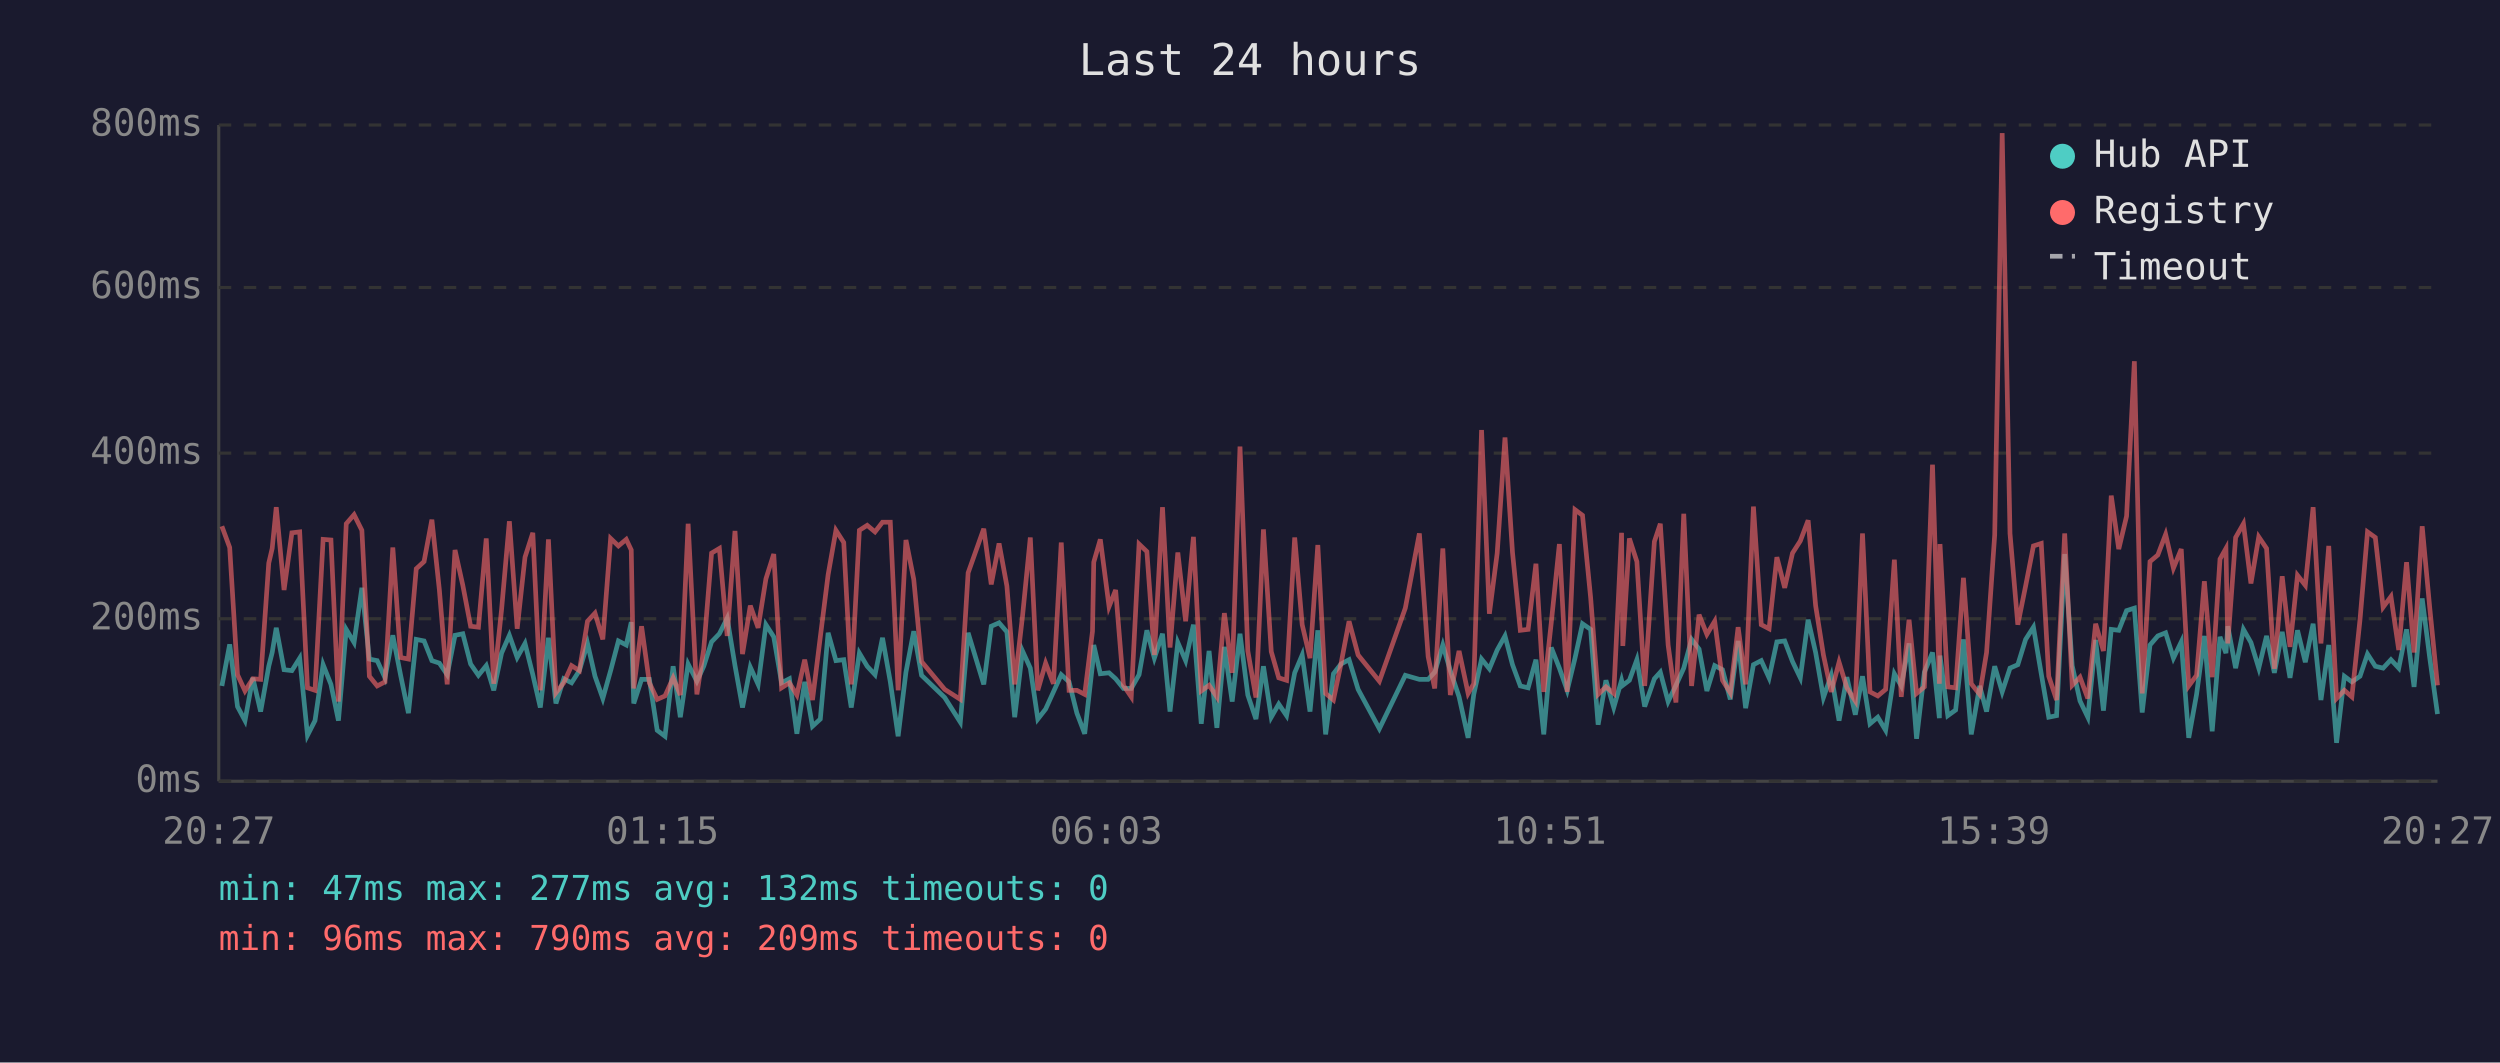
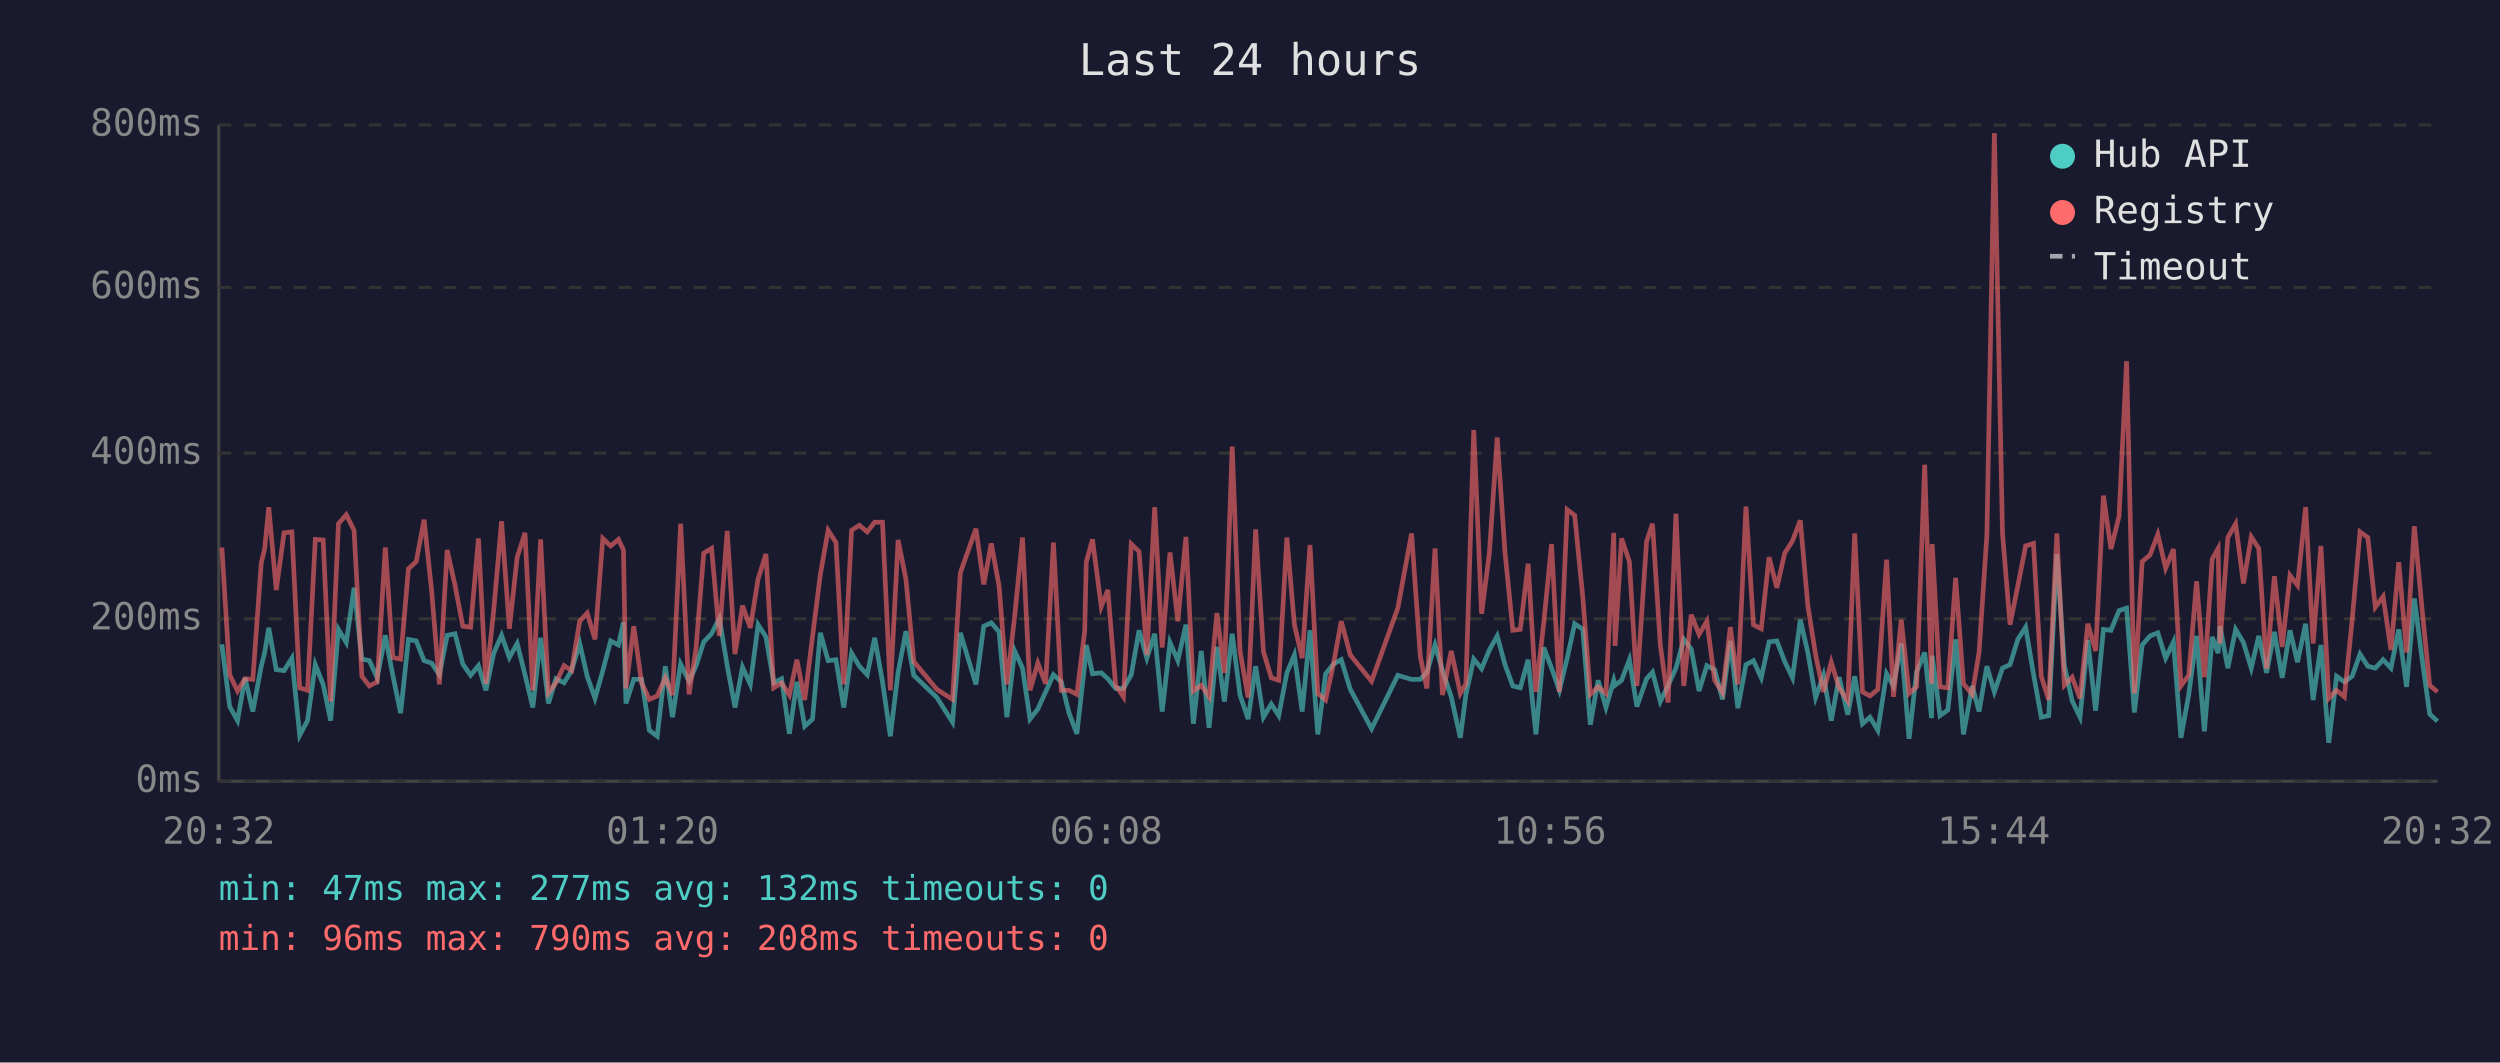
<svg xmlns="http://www.w3.org/2000/svg" viewBox="0 0 800 340" font-family="monospace" font-size="12">
  <rect width="800" height="340" fill="#1a1a2e" />
  <text x="400" y="24" fill="#e0e0e0" font-size="14" text-anchor="middle">Last 24 hours</text>
  <line x1="70" y1="40" x2="70" y2="250" stroke="#444" stroke-width="1" />
  <line x1="70" y1="250" x2="780" y2="250" stroke="#444" stroke-width="1" />
  <line x1="70" y1="250" x2="780" y2="250" stroke="#333" stroke-width="1" stroke-dasharray="4" />
  <text x="65" y="250" fill="#888" text-anchor="end" dominant-baseline="middle">0ms</text>
  <line x1="70" y1="198" x2="780" y2="198" stroke="#333" stroke-width="1" stroke-dasharray="4" />
  <text x="65" y="198" fill="#888" text-anchor="end" dominant-baseline="middle">200ms</text>
  <line x1="70" y1="145" x2="780" y2="145" stroke="#333" stroke-width="1" stroke-dasharray="4" />
  <text x="65" y="145" fill="#888" text-anchor="end" dominant-baseline="middle">400ms</text>
  <line x1="70" y1="92" x2="780" y2="92" stroke="#333" stroke-width="1" stroke-dasharray="4" />
  <text x="65" y="92" fill="#888" text-anchor="end" dominant-baseline="middle">600ms</text>
  <line x1="70" y1="40" x2="780" y2="40" stroke="#333" stroke-width="1" stroke-dasharray="4" />
  <text x="65" y="40" fill="#888" text-anchor="end" dominant-baseline="middle">800ms</text>
-   <text x="70" y="270" fill="#888" text-anchor="middle">20:27</text>
-   <text x="212" y="270" fill="#888" text-anchor="middle">01:15</text>
-   <text x="354" y="270" fill="#888" text-anchor="middle">06:03</text>
-   <text x="496" y="270" fill="#888" text-anchor="middle">10:51</text>
-   <text x="638" y="270" fill="#888" text-anchor="middle">15:39</text>
-   <text x="780" y="270" fill="#888" text-anchor="middle">20:27</text>
-   <polyline points="71.0,219.5 73.5,206.2 76.0,226.1 78.4,230.6 80.9,216.9 83.4,227.7 86.0,213.2 87.1,208.8 88.4,200.9 90.9,214.3 93.4,214.6 95.9,210.6 98.4,235.3 100.8,230.6 103.4,212.7 105.9,219.0 108.3,230.6 110.8,201.4 113.3,205.6 115.8,188.1 118.2,210.9 120.7,211.4 123.2,216.9 125.7,203.3 128.2,216.1 130.7,228.2 133.2,204.6 135.7,205.1 138.2,211.4 140.6,212.2 143.1,215.9 145.6,203.3 148.1,202.8 150.6,212.5 153.1,216.1 155.6,213.0 158.0,220.9 160.5,209.0 163.0,203.3 165.5,210.4 168.0,205.9 170.5,215.9 172.9,226.4 175.5,204.1 177.9,225.1 180.4,217.2 182.9,218.5 185.4,214.6 188.0,205.9 190.4,216.4 192.9,223.5 195.4,214.6 197.9,205.1 200.4,206.4 202.0,199.1 202.8,225.1 205.3,217.4 207.8,217.4 210.3,233.7 212.8,235.6 215.4,213.2 217.7,229.5 220.2,212.5 223.0,218.0 225.2,213.2 227.7,205.4 230.2,202.8 232.7,197.8 235.2,213.0 237.6,226.4 240.1,213.5 242.6,219.0 245.1,199.9 247.6,203.8 250.1,218.5 252.6,217.2 255.0,234.8 257.5,218.2 260.0,232.4 262.5,230.1 265.0,202.5 267.5,211.4 270.0,211.1 272.4,226.4 275.0,209.0 277.5,213.2 280.0,215.9 282.4,204.1 284.9,218.2 287.4,235.6 289.9,215.1 292.4,202.0 294.9,216.1 302.3,223.2 307.3,231.1 309.8,202.5 314.8,219.0 317.2,200.4 319.7,199.3 322.2,202.2 324.7,229.5 327.2,208.3 329.7,213.8 332.1,230.1 334.6,226.9 337.1,221.4 339.6,215.9 342.1,218.2 344.6,228.2 347.1,234.8 349.6,212.7 350.0,206.4 352.1,215.6 354.9,215.3 357.0,217.2 359.5,220.3 362.0,220.3 364.5,215.9 367.0,201.7 369.4,210.6 372.0,202.8 374.4,227.7 376.9,205.6 379.4,211.4 381.9,199.9 384.4,231.6 386.9,208.3 389.4,232.9 391.8,207.0 394.3,224.5 396.8,202.8 399.3,222.4 401.9,230.1 404.3,213.2 406.8,229.5 409.2,225.3 411.7,229.0 414.3,215.3 416.7,209.6 419.2,227.7 421.7,201.7 424.2,235.0 426.7,215.6 429.1,212.5 431.7,211.1 434.6,220.6 441.4,233.2 449.7,216.1 454.2,217.4 457.0,217.4 459.1,215.1 461.7,206.4 464.1,214.6 466.9,223.0 469.8,236.1 471.6,222.2 474.1,210.9 476.6,214.0 479.1,208.0 481.6,203.5 484.0,212.7 486.5,219.5 489.0,220.1 491.5,211.1 494.0,235.0 496.4,207.2 499.0,213.8 501.5,220.9 504.0,210.6 506.4,199.6 509.0,201.4 511.4,231.9 513.9,217.7 516.4,226.4 518.9,217.7 519.3,219.3 521.4,217.7 523.8,211.1 526.3,226.1 529.4,217.2 531.3,215.1 533.8,224.5 536.3,219.3 538.8,213.8 541.3,204.6 543.7,207.7 546.2,221.1 548.7,213.0 551.2,214.3 553.7,223.8 556.2,205.1 558.6,226.6 561.1,212.7 563.6,211.4 566.1,216.9 568.6,205.4 571.1,205.1 573.6,211.7 576.1,216.9 578.6,198.3 581.0,208.8 583.5,223.2 586.0,216.1 588.5,230.6 591.0,216.7 593.7,228.7 596.0,216.4 598.4,231.6 600.9,229.5 603.4,233.7 606.2,215.6 608.4,219.5 610.9,205.9 613.3,236.4 615.8,215.1 618.4,208.8 620.6,229.8 620.8,209.8 623.3,229.0 625.8,227.2 628.3,204.6 630.8,235.0 633.5,219.5 635.7,227.7 638.3,213.2 640.7,221.4 643.2,213.8 645.7,212.7 648.2,204.6 650.7,200.7 653.2,215.6 655.6,229.5 658.1,229.0 660.7,177.3 663.1,213.0 665.6,224.3 668.1,229.5 670.6,204.8 673.1,227.4 675.6,201.4 678.0,201.7 680.5,195.4 683.0,194.6 685.5,228.0 688.0,206.4 690.5,203.5 693.0,202.5 695.5,210.6 698.0,205.4 700.4,236.1 702.9,222.2 705.4,203.5 707.9,234.0 710.4,203.8 712.3,209.0 712.9,200.4 715.4,213.8 717.9,201.4 720.3,205.6 722.8,213.8 725.3,203.5 727.8,215.3 730.3,202.2 732.8,216.9 735.2,201.7 737.7,211.9 740.2,199.6 742.7,224.0 745.2,206.4 747.7,237.7 750.2,216.4 752.6,218.2 755.2,216.4 757.6,209.3 760.1,213.2 762.6,213.8 765.1,211.1 767.6,213.8 770.1,201.4 772.5,219.8 775.1,191.5 777.5,210.4 780.0,228.5" fill="none" stroke="#4ecdc4" stroke-width="1.5" opacity="0.6" />
-   <polyline points="71.0,168.4 73.5,175.2 76.0,215.9 78.4,221.1 80.9,217.2 83.4,217.4 86.0,180.2 87.1,175.5 88.4,162.3 90.9,188.8 93.4,170.5 95.9,170.2 98.4,220.1 100.8,220.9 103.4,172.6 105.9,172.8 108.3,224.5 110.8,167.6 113.3,164.7 115.8,169.7 118.2,216.4 120.7,219.5 123.2,218.2 125.7,175.2 128.2,210.4 130.7,210.9 133.2,182.0 135.7,179.7 138.2,166.3 140.6,188.8 143.1,219.0 145.6,176.0 148.1,187.3 150.6,200.4 153.1,200.7 155.6,172.3 158.0,218.8 160.5,195.1 163.0,166.8 165.5,201.2 168.0,178.3 170.5,170.5 172.9,220.9 175.5,172.6 177.9,221.7 180.4,218.5 182.9,213.0 185.4,214.6 188.0,198.8 190.4,196.2 192.9,204.6 195.4,172.3 197.9,174.7 200.4,172.6 202.0,176.0 202.8,220.3 205.3,200.4 207.8,218.5 210.3,223.8 212.8,222.7 215.4,216.9 217.7,222.4 220.2,167.6 223.0,222.2 225.2,207.7 227.7,177.0 230.2,175.5 232.7,203.5 235.2,169.9 237.6,209.3 240.1,193.8 242.6,200.9 245.1,185.2 247.6,177.3 250.1,220.1 252.6,218.5 255.0,222.4 257.5,211.1 260.0,224.0 262.5,203.8 265.0,183.9 267.5,169.7 270.0,173.6 272.4,219.0 275.0,169.7 277.5,168.1 280.0,170.2 282.4,167.1 284.9,167.1 287.4,220.9 289.9,172.8 292.4,185.4 294.9,211.7 302.3,220.6 307.3,223.8 309.8,183.3 314.8,169.2 317.2,187.0 319.7,173.9 322.2,187.5 324.7,219.0 327.2,197.2 329.7,172.0 332.1,220.9 334.6,212.2 337.1,218.8 339.6,173.6 342.1,220.9 344.6,220.9 347.1,222.2 349.6,202.0 350.0,179.9 352.1,172.6 354.9,194.1 357.0,188.8 359.5,219.3 362.0,223.0 364.5,174.1 367.0,176.5 369.4,209.6 372.0,162.3 374.4,207.2 376.9,176.8 379.4,198.8 381.9,171.8 384.4,221.1 386.9,219.3 389.4,223.0 391.8,196.2 394.3,215.3 396.8,142.9 399.3,208.3 401.9,223.2 404.3,169.4 406.8,208.5 409.2,216.9 411.7,217.7 414.3,172.0 416.7,199.9 419.2,210.6 421.7,174.4 424.2,221.9 426.7,224.0 429.1,212.5 431.7,198.8 434.6,209.6 441.4,218.0 449.7,194.6 454.2,170.7 457.0,210.1 459.1,220.3 461.7,175.5 464.1,222.4 466.9,208.3 469.8,221.9 471.6,218.8 474.1,137.6 476.6,196.4 479.1,177.0 481.6,140.0 484.0,176.8 486.5,201.7 489.0,201.4 491.5,180.4 494.0,221.4 496.4,199.3 499.0,174.1 501.5,221.4 504.0,163.1 506.4,164.9 509.0,191.2 511.4,222.2 513.9,219.8 516.4,221.9 518.9,170.5 519.3,206.7 521.4,172.3 523.8,179.7 526.3,219.5 529.4,173.3 531.3,167.6 533.8,206.4 536.3,224.8 538.8,164.4 541.3,219.5 543.7,196.7 546.2,203.0 548.7,198.8 551.2,217.7 553.7,221.7 556.2,200.7 558.6,219.0 561.1,162.1 563.6,199.9 566.1,201.2 568.6,178.3 571.1,188.1 573.6,177.0 576.1,173.1 578.6,166.5 581.0,193.8 583.5,209.6 586.0,221.4 588.5,211.9 591.0,220.1 593.7,224.3 596.0,170.7 598.4,221.4 600.9,222.7 603.4,220.6 606.2,179.1 608.4,223.0 610.9,198.3 613.3,221.9 615.8,219.8 618.4,148.7 620.6,218.8 620.8,174.1 623.3,219.8 625.8,220.1 628.3,184.9 630.8,218.8 633.5,222.2 635.7,208.8 638.3,171.2 640.7,42.6 643.2,170.7 645.7,199.9 648.2,187.5 650.7,174.7 653.2,173.9 655.6,216.4 658.1,224.0 660.7,170.7 663.1,219.3 665.6,216.7 668.1,223.5 670.6,199.6 673.1,208.3 675.6,158.6 678.0,175.7 680.5,165.2 683.0,115.6 685.5,221.9 688.0,179.7 690.5,177.6 693.0,171.0 695.5,181.8 698.0,175.7 700.4,219.5 702.9,216.1 705.4,186.0 707.9,216.7 710.4,178.9 712.3,175.5 712.9,205.9 715.4,172.0 717.9,167.6 720.3,186.7 722.8,171.8 725.3,175.5 727.8,214.0 730.3,184.4 732.8,207.0 735.2,184.1 737.7,187.3 740.2,162.3 742.7,205.9 745.2,174.7 747.7,223.5 750.2,220.9 752.6,223.0 755.2,198.3 757.6,170.2 760.1,172.0 762.6,194.3 765.1,190.9 767.6,208.0 770.1,179.9 772.5,208.8 775.1,168.4 777.5,194.3 780.0,219.3" fill="none" stroke="#ff6b6b" stroke-width="1.5" opacity="0.6" />
+   <text x="70" y="270" fill="#888" text-anchor="middle">20:32</text>
+   <text x="212" y="270" fill="#888" text-anchor="middle">01:20</text>
+   <text x="354" y="270" fill="#888" text-anchor="middle">06:08</text>
+   <text x="496" y="270" fill="#888" text-anchor="middle">10:56</text>
+   <text x="638" y="270" fill="#888" text-anchor="middle">15:44</text>
+   <text x="780" y="270" fill="#888" text-anchor="middle">20:32</text>
+   <polyline points="71.0,206.2 73.5,226.1 76.0,230.6 78.4,216.9 80.9,227.7 83.6,213.2 84.7,208.8 86.0,200.9 88.4,214.3 90.9,214.6 93.4,210.6 95.9,235.3 98.4,230.6 100.9,212.7 103.4,219.0 105.8,230.6 108.3,201.4 110.8,205.6 113.3,188.1 115.8,210.9 118.2,211.4 120.7,216.9 123.3,203.3 125.7,216.1 128.2,228.2 130.7,204.6 133.2,205.1 135.7,211.4 138.1,212.2 140.6,215.9 143.1,203.3 145.6,202.8 148.1,212.5 150.6,216.1 153.1,213.0 155.5,220.9 158.0,209.0 160.5,203.3 163.0,210.4 165.5,205.9 168.0,215.9 170.5,226.4 173.0,204.1 175.5,225.1 177.9,217.2 180.5,218.5 182.9,214.6 185.5,205.9 187.9,216.4 190.4,223.5 192.9,214.6 195.4,205.1 197.9,206.4 199.5,199.1 200.3,225.1 202.8,217.4 205.3,217.4 207.8,233.7 210.3,235.6 212.9,213.2 215.2,229.5 217.8,212.5 220.5,218.0 222.7,213.2 225.2,205.4 227.7,202.8 230.2,197.8 232.7,213.0 235.2,226.4 237.6,213.5 240.1,219.0 242.6,199.9 245.1,203.8 247.6,218.5 250.1,217.2 252.6,234.8 255.0,218.2 257.5,232.4 260.0,230.1 262.5,202.5 265.0,211.4 267.5,211.1 270.0,226.4 272.5,209.0 275.0,213.2 277.5,215.9 279.9,204.1 282.4,218.2 284.9,235.6 287.4,215.1 289.9,202.0 292.4,216.1 299.8,223.2 304.8,231.1 307.3,202.5 312.3,219.0 314.8,200.4 317.2,199.3 319.7,202.2 322.2,229.5 324.7,208.3 327.2,213.8 329.6,230.1 332.1,226.9 334.6,221.4 337.1,215.9 339.6,218.2 342.1,228.2 344.6,234.8 347.1,212.7 347.6,206.4 349.6,215.6 352.4,215.3 354.5,217.2 357.0,220.3 359.5,220.3 362.0,215.9 364.5,201.7 367.0,210.6 369.5,202.8 371.9,227.7 374.4,205.6 376.9,211.4 379.5,199.9 381.9,231.6 384.4,208.3 386.9,232.9 389.4,207.0 391.8,224.5 394.3,202.8 396.8,222.4 399.4,230.1 401.8,213.2 404.3,229.5 406.8,225.3 409.2,229.0 411.8,215.3 414.2,209.6 416.7,227.7 419.2,201.7 421.7,235.0 424.2,215.6 426.7,212.5 429.2,211.1 432.1,220.6 438.9,233.2 447.3,216.1 451.7,217.4 454.5,217.4 456.6,215.1 459.2,206.4 461.6,214.6 464.4,223.0 467.3,236.1 469.1,222.2 471.6,210.9 474.1,214.0 476.6,208.0 479.1,203.5 481.6,212.7 484.1,219.5 486.5,220.1 489.0,211.1 491.5,235.0 494.0,207.2 496.5,213.8 499.0,220.9 501.5,210.6 503.9,199.6 506.5,201.4 508.9,231.9 511.4,217.7 513.9,226.4 516.4,217.7 516.8,219.3 518.9,217.7 521.4,211.1 523.8,226.1 526.9,217.2 528.8,215.1 531.3,224.5 533.8,219.3 536.3,213.8 538.8,204.6 541.2,207.7 543.7,221.1 546.2,213.0 548.7,214.3 551.2,223.8 553.7,205.1 556.1,226.6 558.7,212.7 561.1,211.4 563.6,216.9 566.1,205.4 568.6,205.1 571.1,211.7 573.6,216.9 576.1,198.3 578.5,208.8 581.0,223.2 583.5,216.1 586.0,230.6 588.5,216.7 591.3,228.7 593.5,216.4 596.0,231.6 598.4,229.5 600.9,233.7 603.7,215.6 605.9,219.5 608.4,205.9 610.9,236.4 613.3,215.1 615.9,208.8 618.1,229.8 618.3,209.8 620.8,229.0 623.3,227.2 625.8,204.6 628.3,235.0 631.1,219.5 633.3,227.7 635.8,213.2 638.2,221.4 640.8,213.8 643.2,212.7 645.7,204.6 648.2,200.7 650.7,215.6 653.2,229.5 655.6,229.0 658.2,177.3 660.6,213.0 663.1,224.3 665.6,229.5 668.1,204.8 670.6,227.4 673.1,201.4 675.5,201.7 678.1,195.4 680.5,194.6 683.0,228.0 685.5,206.4 688.0,203.5 690.5,202.5 693.0,210.6 695.5,205.4 697.9,236.1 700.4,222.2 702.9,203.5 705.4,234.0 707.9,203.8 709.8,209.0 710.4,200.4 712.9,213.8 715.4,201.4 717.9,205.6 720.4,213.8 722.8,203.5 725.3,215.3 727.8,202.2 730.3,216.9 732.8,201.7 735.2,211.9 737.8,199.6 740.2,224.0 742.7,206.4 745.2,237.7 747.7,216.4 750.2,218.2 752.7,216.4 755.2,209.3 757.7,213.2 760.1,213.8 762.6,211.1 765.1,213.8 767.6,201.4 770.1,219.8 772.6,191.5 775.0,210.4 777.5,228.5 780.0,230.8" fill="none" stroke="#4ecdc4" stroke-width="1.5" opacity="0.6" />
+   <polyline points="71.0,175.2 73.5,215.9 76.0,221.1 78.4,217.2 80.9,217.4 83.6,180.2 84.7,175.5 86.0,162.3 88.4,188.8 90.9,170.5 93.4,170.2 95.9,220.1 98.4,220.9 100.9,172.6 103.4,172.8 105.8,224.5 108.3,167.6 110.8,164.7 113.3,169.7 115.8,216.4 118.2,219.5 120.7,218.2 123.3,175.2 125.7,210.4 128.2,210.9 130.7,182.0 133.2,179.7 135.7,166.3 138.1,188.8 140.6,219.0 143.1,176.0 145.6,187.3 148.1,200.4 150.6,200.7 153.1,172.3 155.5,218.8 158.0,195.1 160.5,166.8 163.0,201.2 165.5,178.3 168.0,170.5 170.5,220.9 173.0,172.6 175.5,221.7 177.9,218.5 180.5,213.0 182.9,214.6 185.5,198.8 187.9,196.2 190.4,204.6 192.9,172.3 195.4,174.7 197.9,172.6 199.5,176.0 200.3,220.3 202.8,200.4 205.3,218.5 207.8,223.8 210.3,222.7 212.9,216.9 215.2,222.4 217.8,167.6 220.5,222.2 222.7,207.7 225.2,177.0 227.7,175.5 230.2,203.5 232.7,169.9 235.2,209.3 237.6,193.8 240.1,200.9 242.6,185.2 245.1,177.3 247.6,220.1 250.1,218.5 252.6,222.4 255.0,211.1 257.5,224.0 260.0,203.8 262.5,183.9 265.0,169.7 267.5,173.6 270.0,219.0 272.5,169.7 275.0,168.1 277.5,170.2 279.9,167.1 282.4,167.1 284.9,220.9 287.4,172.8 289.9,185.4 292.4,211.7 299.8,220.6 304.8,223.8 307.3,183.3 312.3,169.2 314.8,187.0 317.2,173.9 319.7,187.5 322.2,219.0 324.7,197.2 327.2,172.0 329.6,220.9 332.1,212.2 334.6,218.8 337.1,173.6 339.6,220.9 342.1,220.9 344.6,222.2 347.1,202.0 347.6,179.9 349.6,172.6 352.4,194.1 354.5,188.8 357.0,219.3 359.5,223.0 362.0,174.1 364.5,176.5 367.0,209.6 369.5,162.3 371.9,207.2 374.4,176.8 376.9,198.8 379.5,171.8 381.9,221.1 384.4,219.3 386.9,223.0 389.4,196.2 391.8,215.3 394.3,142.9 396.8,208.3 399.4,223.2 401.8,169.4 404.3,208.5 406.8,216.9 409.2,217.7 411.8,172.0 414.2,199.9 416.7,210.6 419.2,174.4 421.7,221.9 424.2,224.0 426.7,212.5 429.2,198.8 432.1,209.6 438.9,218.0 447.3,194.6 451.7,170.7 454.5,210.1 456.6,220.3 459.2,175.5 461.6,222.4 464.4,208.3 467.3,221.9 469.1,218.8 471.6,137.6 474.1,196.4 476.6,177.0 479.1,140.0 481.6,176.8 484.1,201.7 486.5,201.4 489.0,180.4 491.5,221.4 494.0,199.3 496.5,174.1 499.0,221.4 501.5,163.1 503.9,164.9 506.5,191.2 508.9,222.2 511.4,219.8 513.9,221.9 516.4,170.5 516.8,206.7 518.9,172.3 521.4,179.7 523.8,219.5 526.9,173.3 528.8,167.6 531.3,206.4 533.8,224.8 536.3,164.4 538.8,219.5 541.2,196.7 543.7,203.0 546.2,198.8 548.7,217.7 551.2,221.7 553.7,200.7 556.1,219.0 558.7,162.1 561.1,199.9 563.6,201.2 566.1,178.3 568.6,188.1 571.1,177.0 573.6,173.1 576.1,166.5 578.5,193.8 581.0,209.6 583.5,221.4 586.0,211.9 588.5,220.1 591.3,224.3 593.5,170.7 596.0,221.4 598.4,222.7 600.9,220.6 603.7,179.1 605.9,223.0 608.4,198.3 610.9,221.9 613.3,219.8 615.9,148.7 618.1,218.8 618.3,174.1 620.8,219.8 623.3,220.1 625.8,184.9 628.3,218.8 631.1,222.2 633.3,208.8 635.8,171.2 638.2,42.6 640.8,170.7 643.2,199.9 645.7,187.5 648.2,174.7 650.7,173.9 653.2,216.4 655.6,224.0 658.2,170.7 660.6,219.3 663.1,216.7 665.6,223.5 668.1,199.6 670.6,208.3 673.1,158.6 675.5,175.7 678.1,165.2 680.5,115.6 683.0,221.9 685.5,179.7 688.0,177.6 690.5,171.0 693.0,181.8 695.5,175.7 697.9,219.5 700.4,216.1 702.9,186.0 705.4,216.7 707.9,178.9 709.8,175.5 710.4,205.9 712.9,172.0 715.4,167.6 717.9,186.7 720.4,171.8 722.8,175.5 725.3,214.0 727.8,184.4 730.3,207.0 732.8,184.1 735.2,187.3 737.8,162.3 740.2,205.9 742.7,174.7 745.2,223.5 747.7,220.9 750.2,223.0 752.7,198.3 755.2,170.2 757.7,172.0 760.1,194.3 762.6,190.9 765.1,208.0 767.6,179.9 770.1,208.8 772.6,168.4 775.0,194.3 777.5,219.3 780.0,221.4" fill="none" stroke="#ff6b6b" stroke-width="1.5" opacity="0.6" />
  <circle cx="660" cy="50" r="4" fill="#4ecdc4" />
  <text x="670" y="50" fill="#e0e0e0" dominant-baseline="middle">Hub API</text>
  <circle cx="660" cy="68" r="4" fill="#ff6b6b" />
  <text x="670" y="68" fill="#e0e0e0" dominant-baseline="middle">Registry</text>
  <line x1="656" y1="82" x2="664" y2="82" stroke="#e0e0e0" stroke-width="1.5" stroke-dasharray="4,3" opacity="0.7" />
  <text x="670" y="86" fill="#e0e0e0" dominant-baseline="middle">Timeout</text>
  <text x="70" y="288" fill="#4ecdc4" font-size="11">min: 47ms  max: 277ms  avg: 132ms  timeouts: 0</text>
-   <text x="70" y="304" fill="#ff6b6b" font-size="11">min: 96ms  max: 790ms  avg: 209ms  timeouts: 0</text>
+   <text x="70" y="304" fill="#ff6b6b" font-size="11">min: 96ms  max: 790ms  avg: 208ms  timeouts: 0</text>
</svg>
